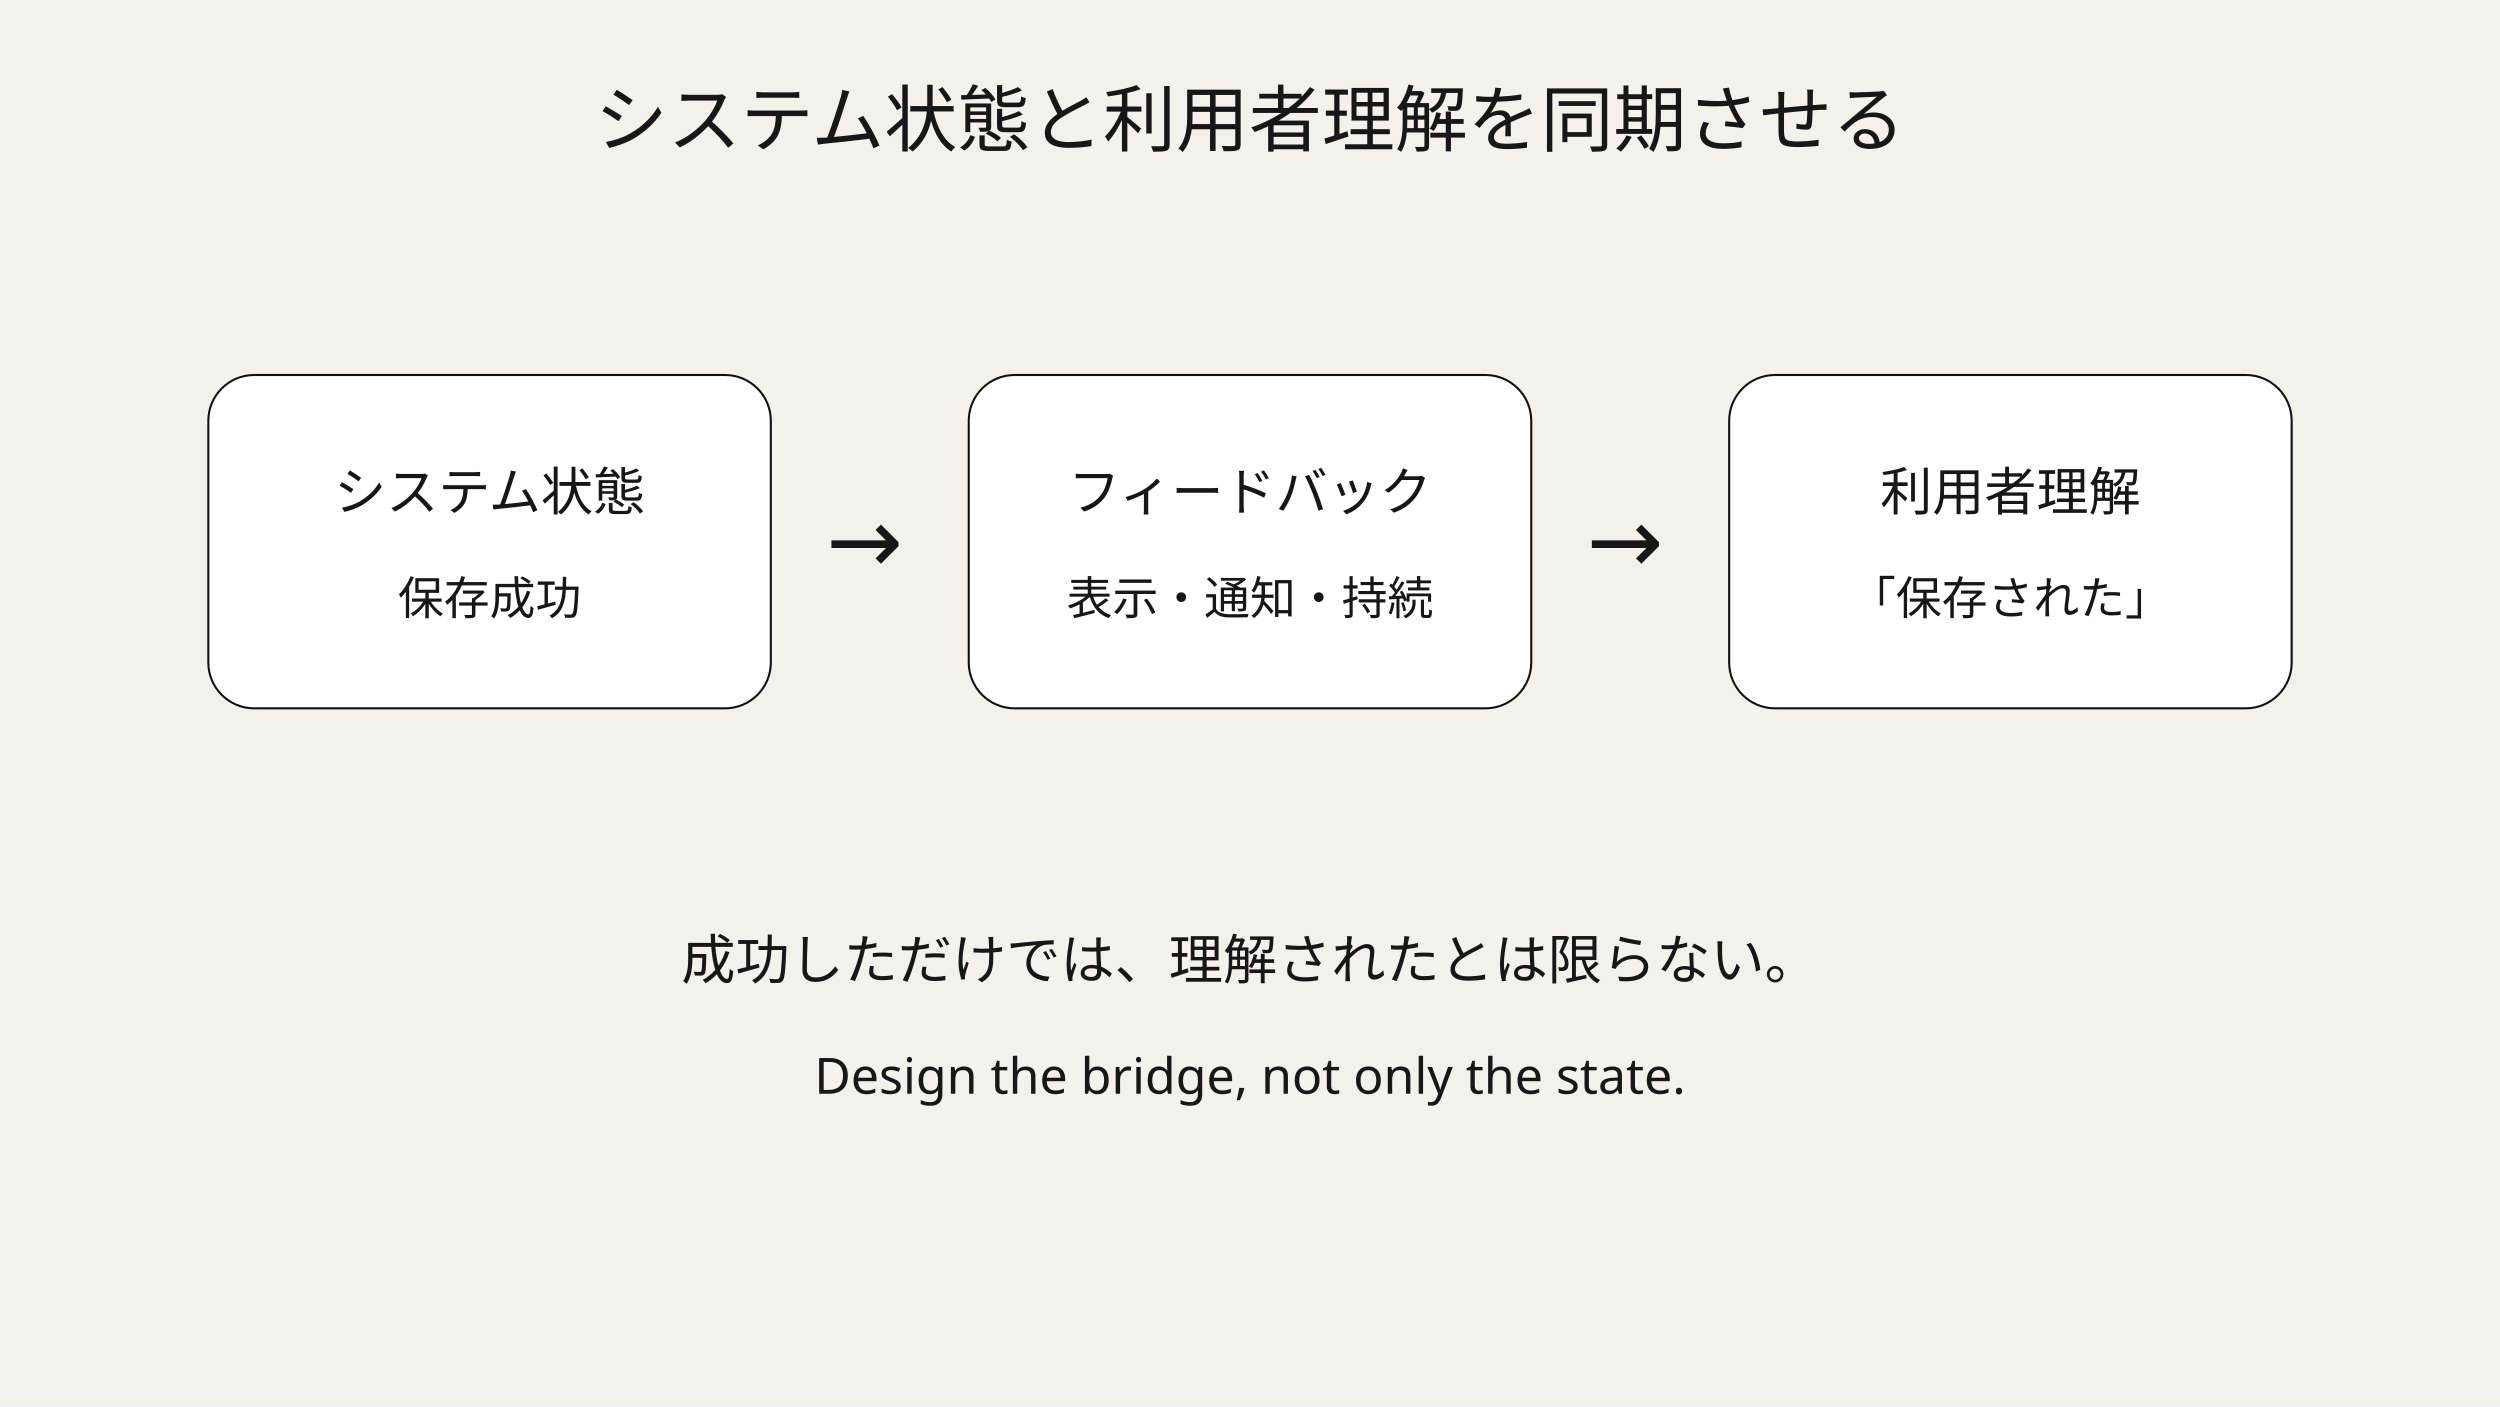
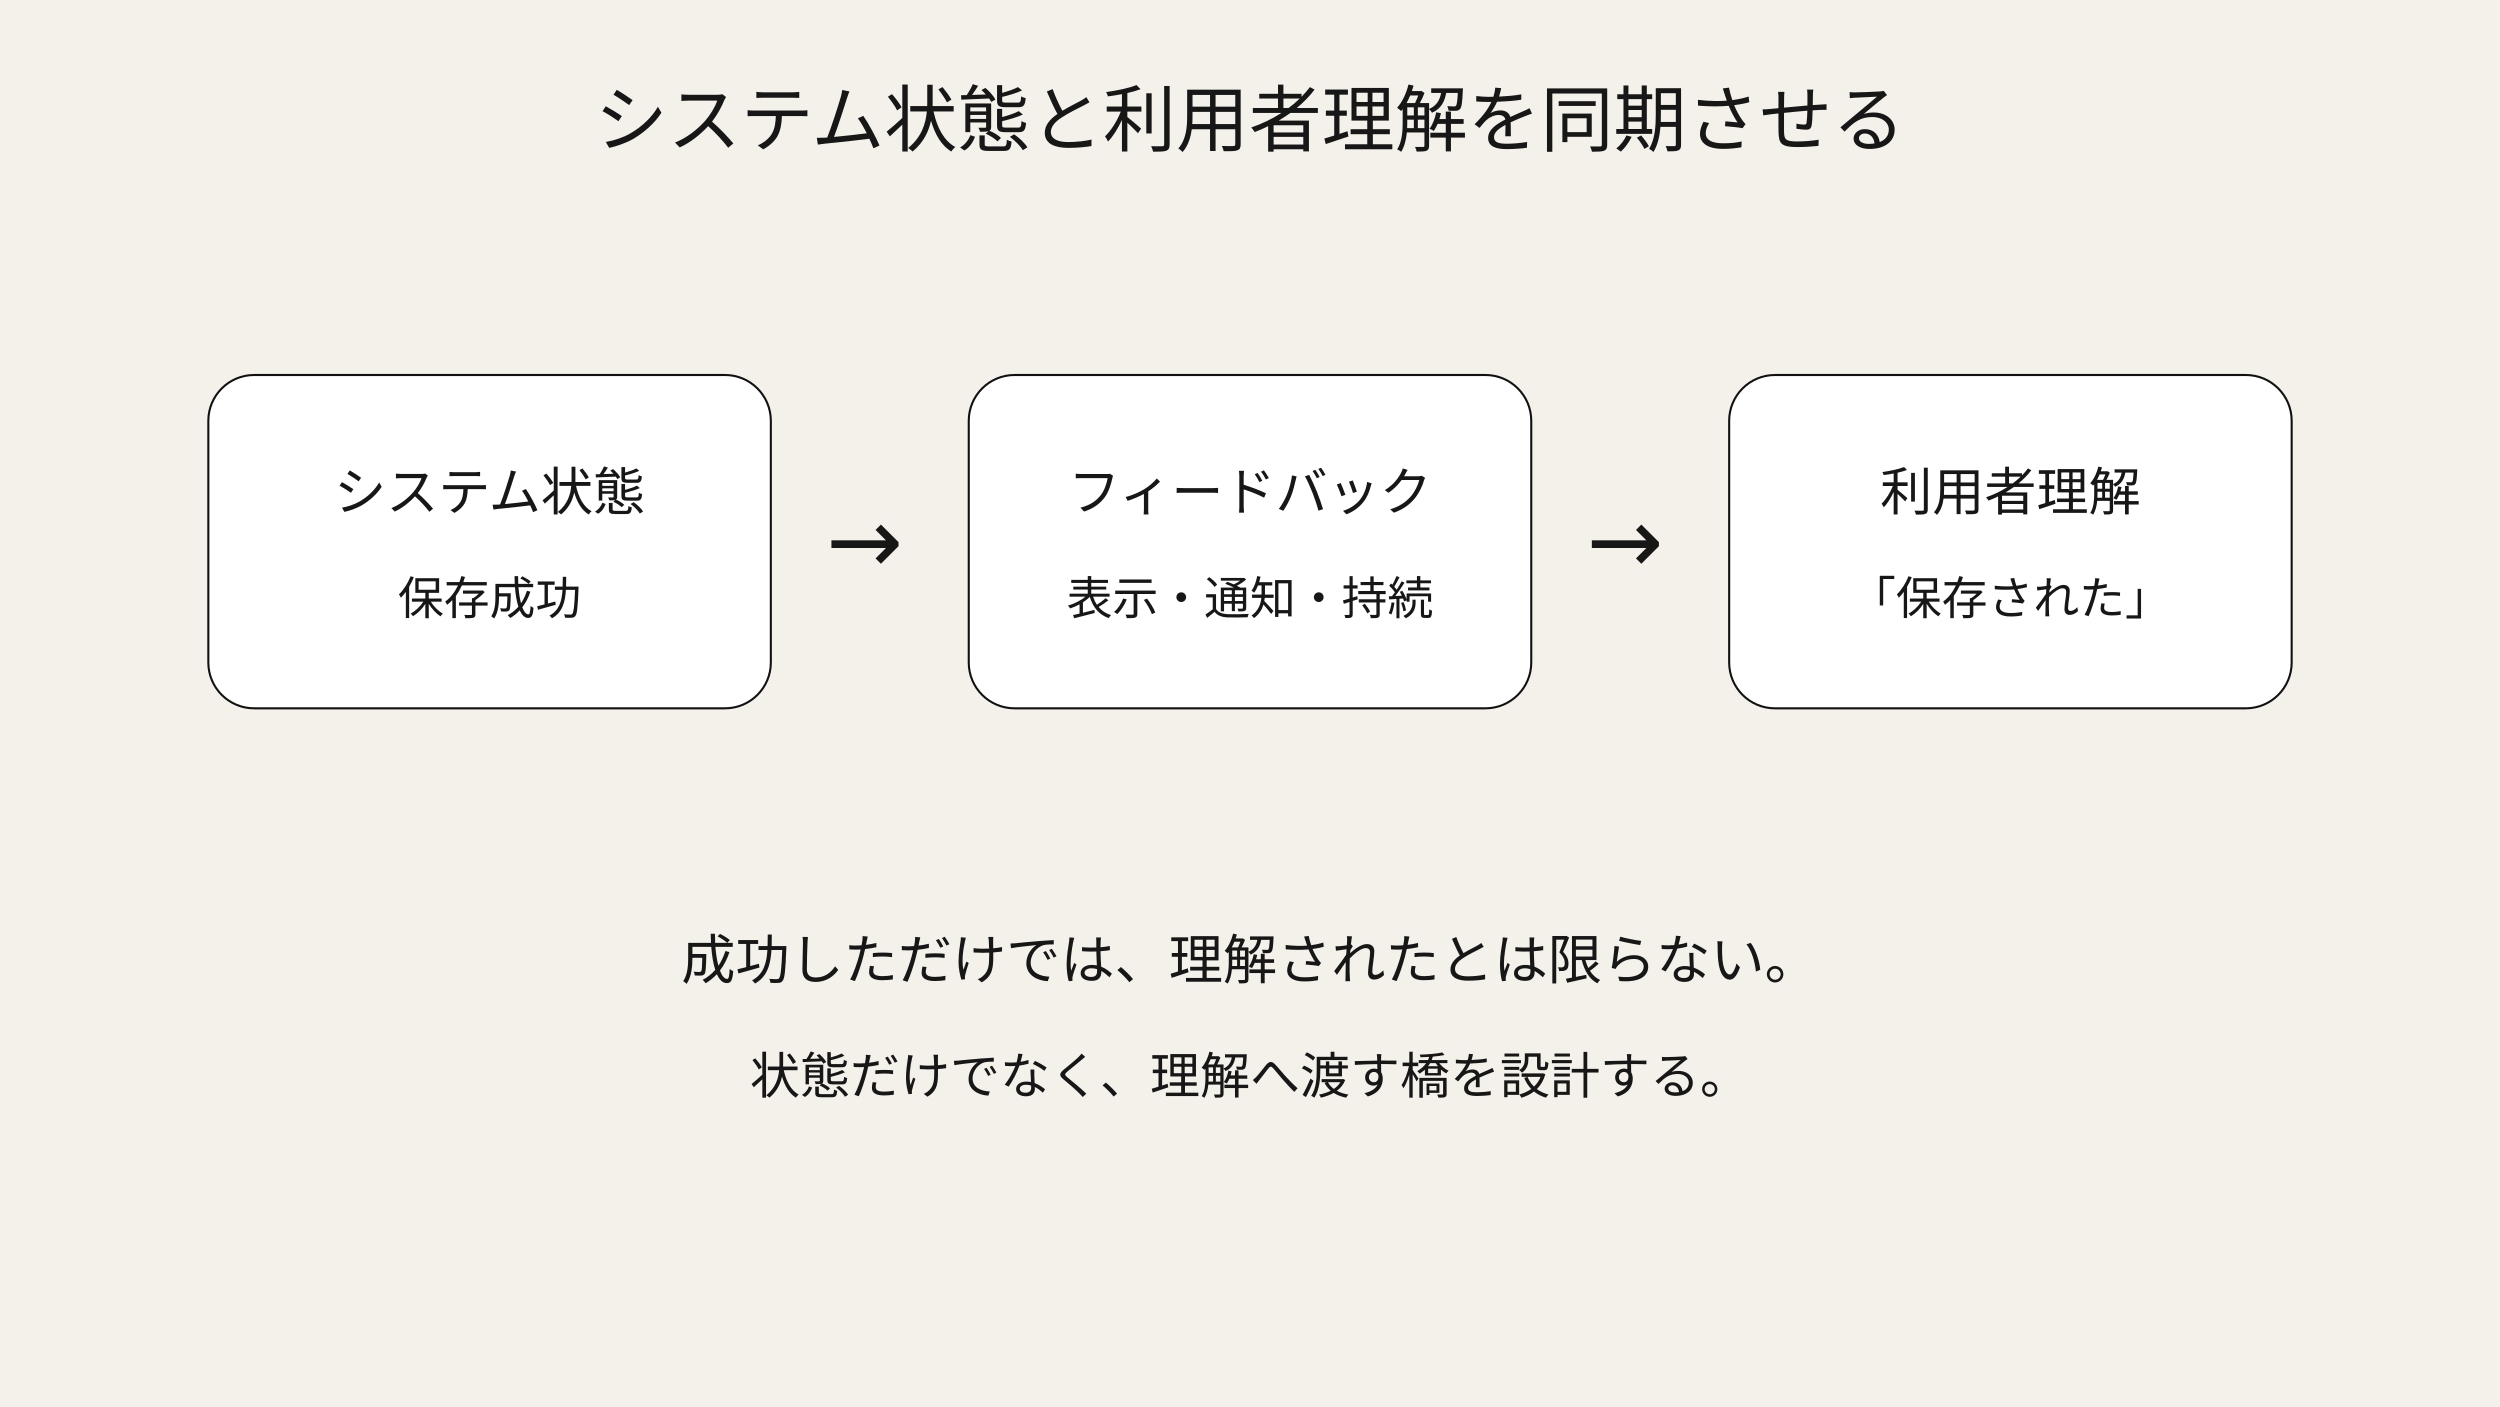
<svg xmlns="http://www.w3.org/2000/svg" width="1200" height="675">
  <rect width="1200" height="675" fill="#f4f1ea" />
  <g font-family="sans-serif" fill="#171717">
    <text x="600" y="70" text-anchor="middle" font-size="35">システム状態と利用者理解を同期させる</text>
    <rect x="100" y="180" width="270" height="160" rx="22" fill="#fff" stroke="#111" />
    <text x="235" y="245" text-anchor="middle" font-size="25">システム状態</text>
    <text x="235" y="295" text-anchor="middle" font-size="22">保存成功</text>
    <rect x="465" y="180" width="270" height="160" rx="22" fill="#fff" stroke="#111" />
    <text x="600" y="245" text-anchor="middle" font-size="25">フィードバック</text>
    <text x="600" y="295" text-anchor="middle" font-size="22">表示・通知・持続</text>
    <rect x="830" y="180" width="270" height="160" rx="22" fill="#fff" stroke="#111" />
    <text x="965" y="245" text-anchor="middle" font-size="25">利用者理解</text>
    <text x="965" y="295" text-anchor="middle" font-size="22">「保存された」</text>
    <text x="415" y="275" text-anchor="middle" font-size="44">→</text>
    <text x="780" y="275" text-anchor="middle" font-size="44">→</text>
    <text x="600" y="470" text-anchor="middle" font-size="26">成功しただけでは、理解されたとは限らない。</text>
-     <text x="600" y="525" text-anchor="middle" font-size="24">Design the bridge, not only the state.</text>
+     <text x="600" y="525" text-anchor="middle" font-size="24">状態だけでなく、理解へ渡す橋を設計する。</text>
  </g>
</svg>
